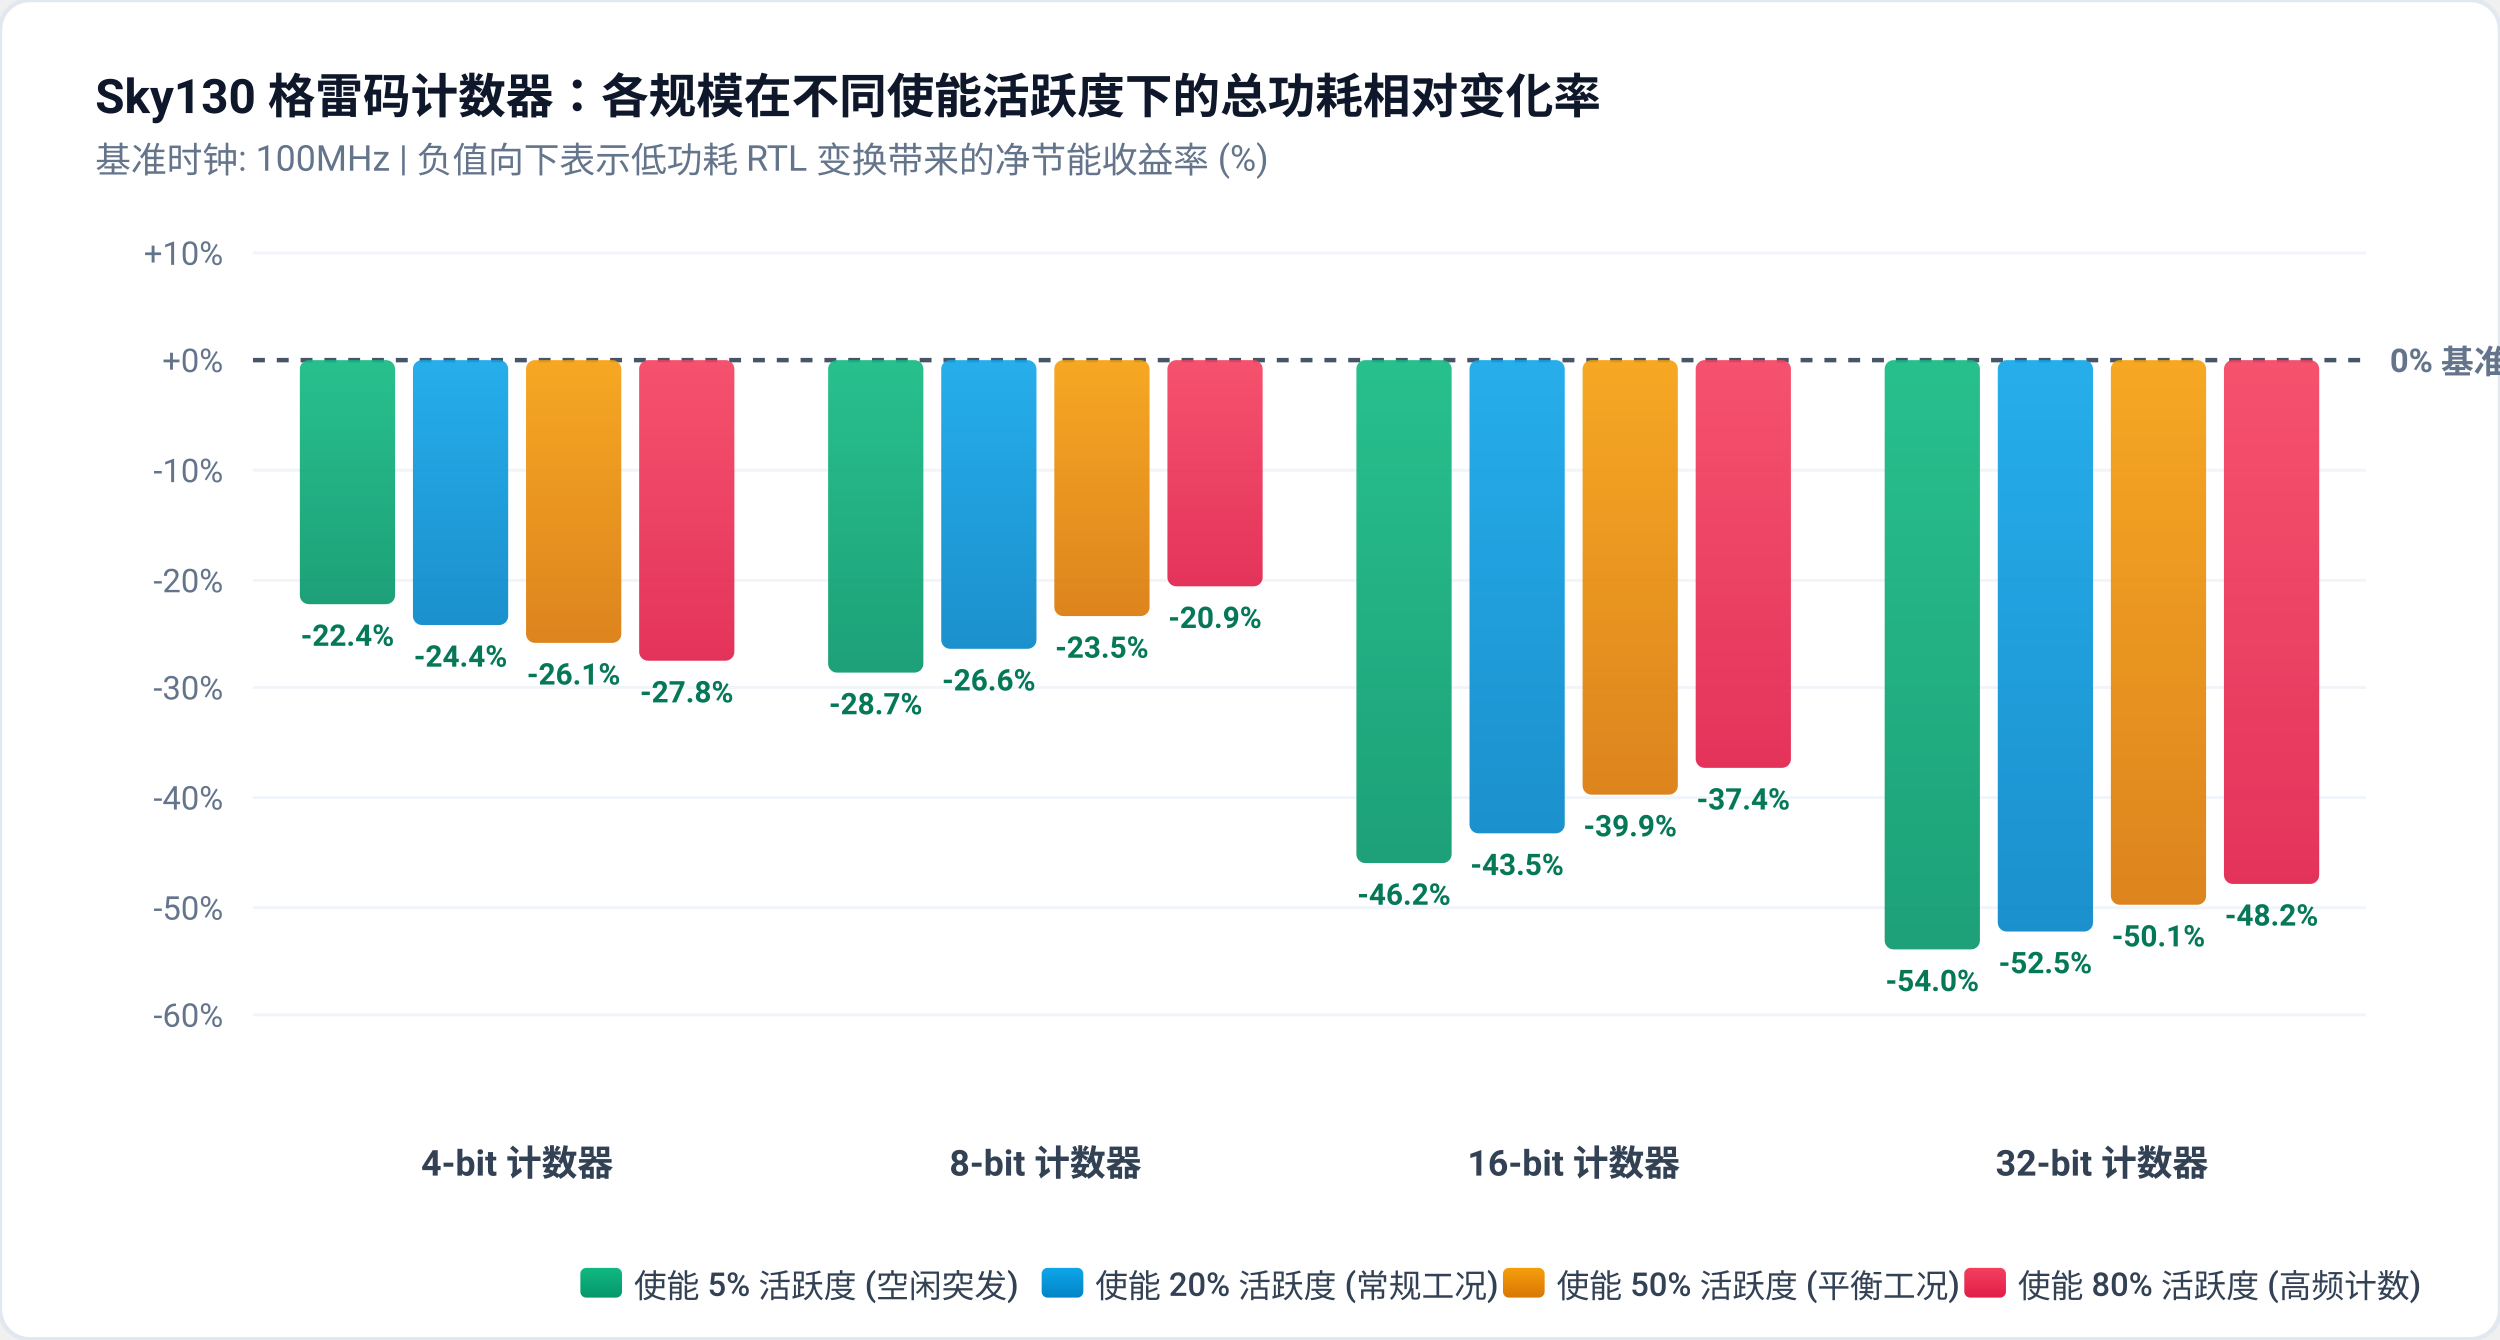
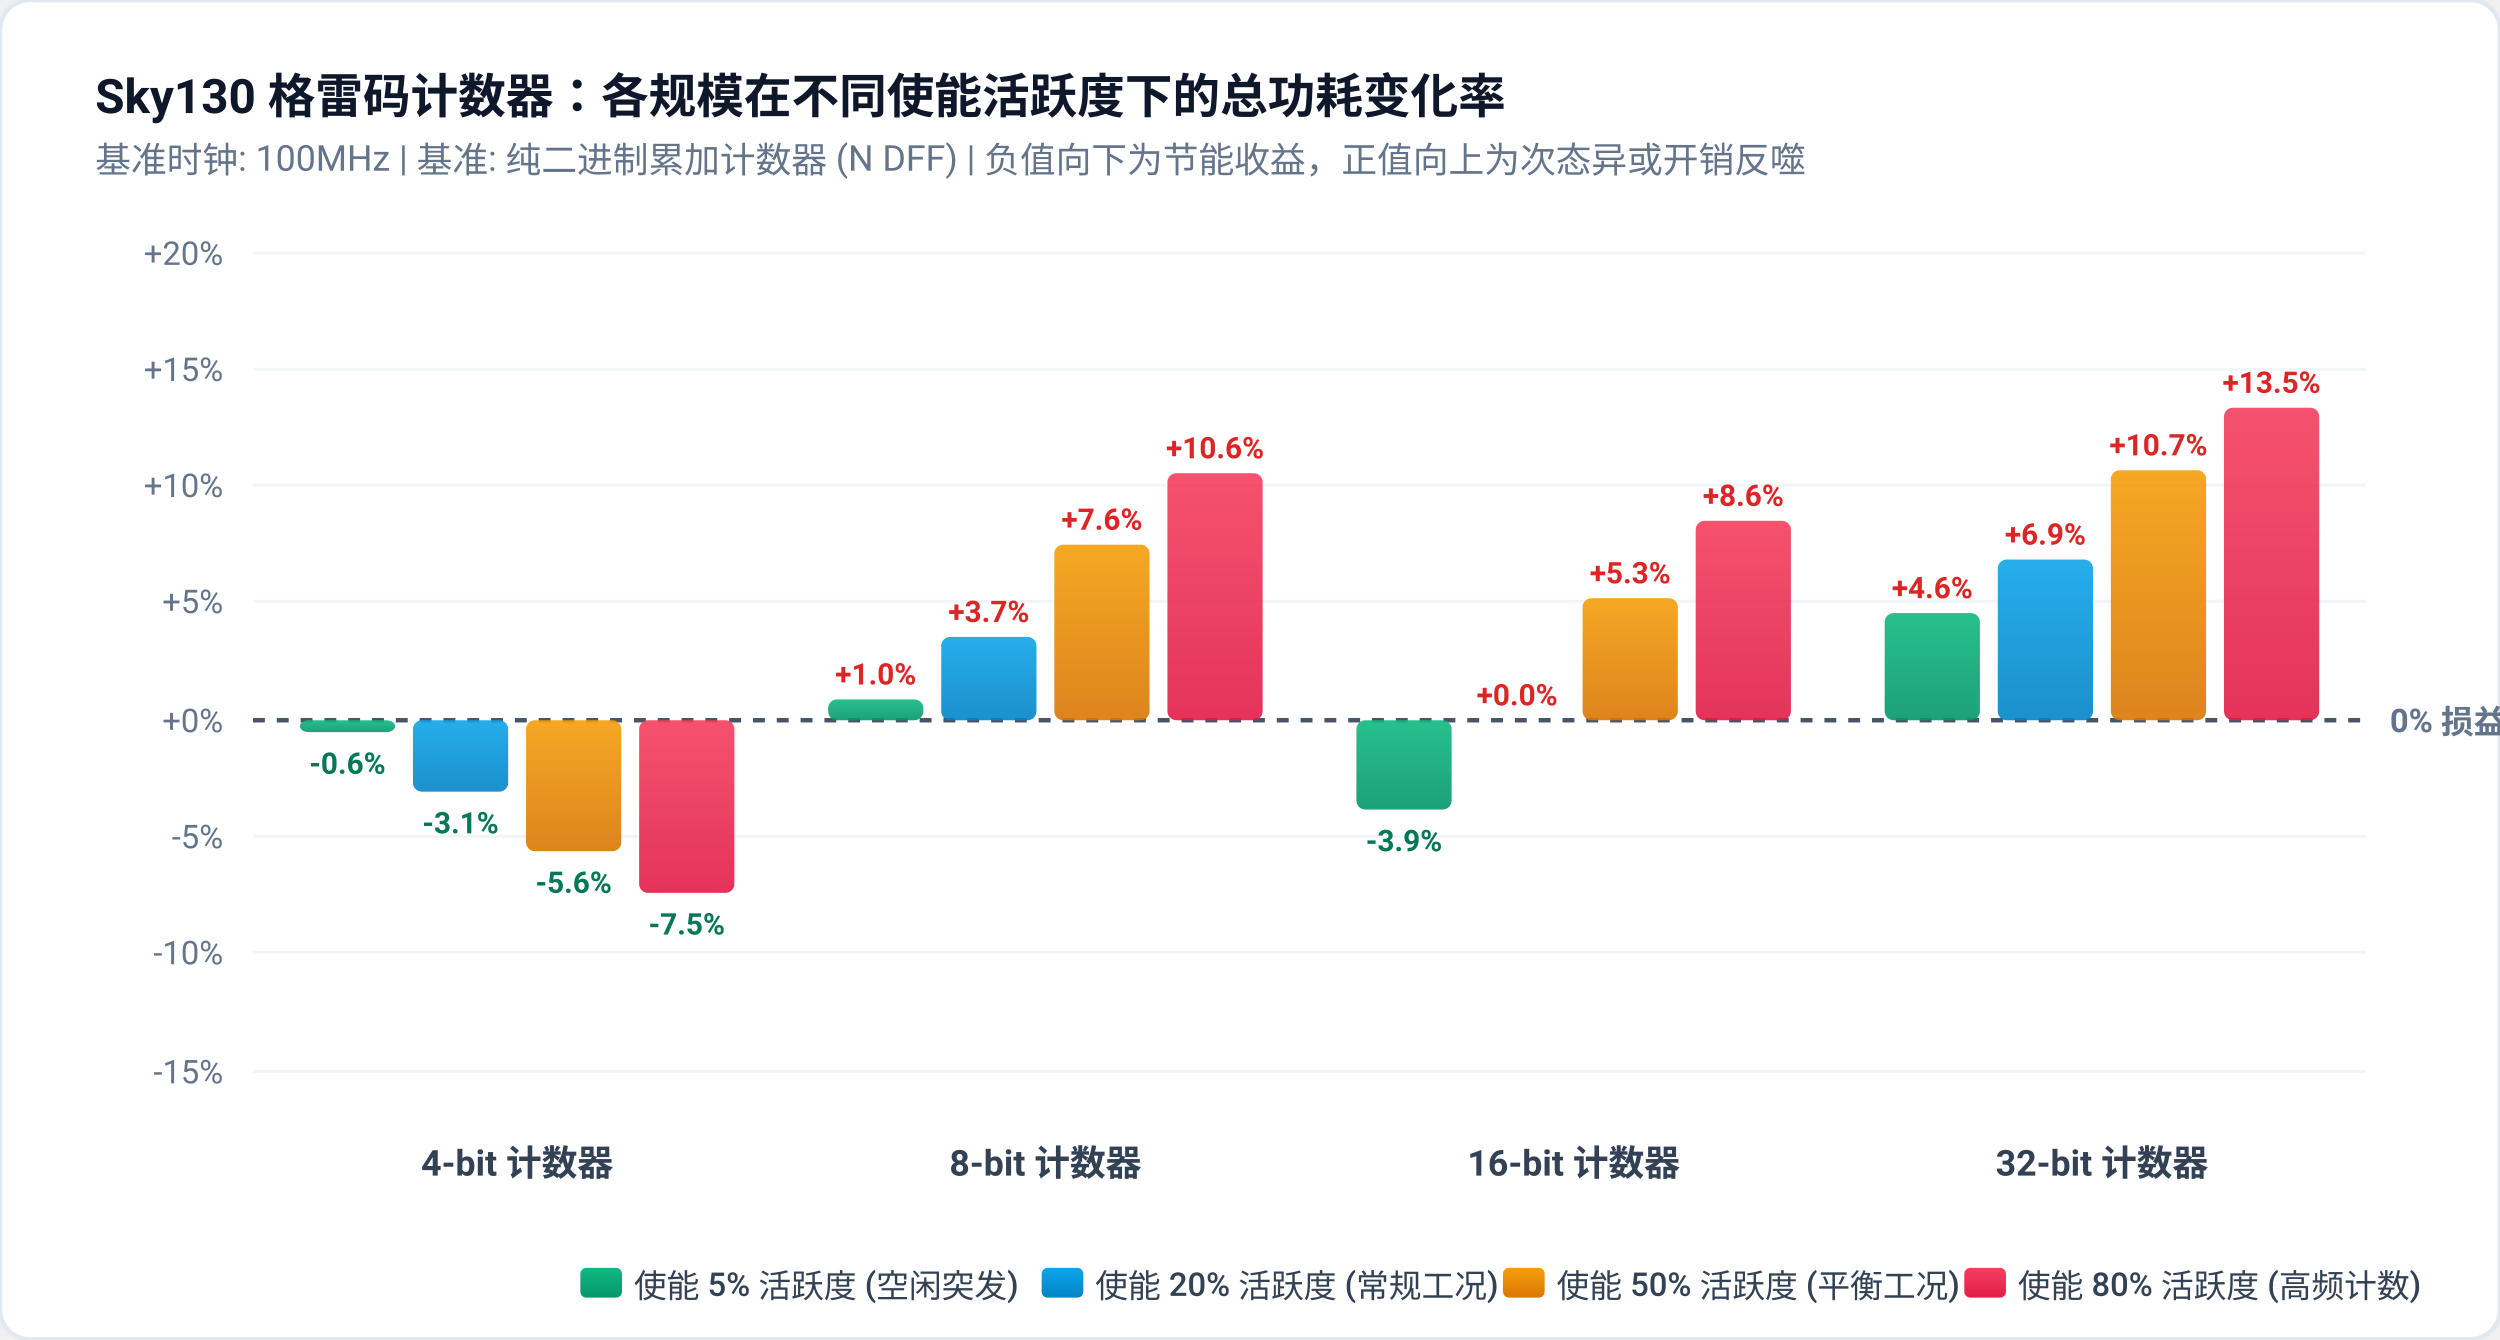
<svg xmlns="http://www.w3.org/2000/svg" viewBox="0 0 840 450" width="840" height="450">
  <defs>
    <style>
    .title { font-family: -apple-system, BlinkMacSystemFont, "Segoe UI", Roboto, Helvetica, Arial, sans-serif; font-size: 16px; font-weight: 700; fill: #0f172a; }
    .subtitle { font-family: -apple-system, BlinkMacSystemFont, "Segoe UI", Roboto, Helvetica, Arial, sans-serif; font-size: 12px; fill: #64748b; }
    .axis-label { font-family: -apple-system, BlinkMacSystemFont, "Segoe UI", Roboto, Helvetica, Arial, sans-serif; font-size: 12px; font-weight: 600; fill: #334155; }
    .tick-label { font-family: -apple-system, BlinkMacSystemFont, "Segoe UI", Roboto, Helvetica, Arial, sans-serif; font-size: 11px; fill: #64748b; }
    .data-label { font-family: -apple-system, BlinkMacSystemFont, "Segoe UI", Roboto, Helvetica, Arial, sans-serif; font-size: 10px; font-weight: 700; }
    .legend-text { font-family: -apple-system, BlinkMacSystemFont, "Segoe UI", Roboto, Helvetica, Arial, sans-serif; font-size: 11px; font-weight: 500; fill: #334155; }
    .grid-line { stroke: #f1f5f9; stroke-width: 1; }
    .zero-line { stroke: #475569; stroke-width: 1.5; stroke-dasharray: 4,4; }
    .axis-line { stroke: #cbd5e1; stroke-width: 1.5; }
  </style>
    <linearGradient id="grad-green" x1="0" y1="0" x2="0" y2="1">
      <stop offset="0%" stop-color="#10b981" />
      <stop offset="100%" stop-color="#059669" />
    </linearGradient>
    <linearGradient id="grad-blue" x1="0" y1="0" x2="0" y2="1">
      <stop offset="0%" stop-color="#0ea5e9" />
      <stop offset="100%" stop-color="#0284c7" />
    </linearGradient>
    <linearGradient id="grad-amber" x1="0" y1="0" x2="0" y2="1">
      <stop offset="0%" stop-color="#f59e0b" />
      <stop offset="100%" stop-color="#d97706" />
    </linearGradient>
    <linearGradient id="grad-red" x1="0" y1="0" x2="0" y2="1">
      <stop offset="0%" stop-color="#f43f5e" />
      <stop offset="100%" stop-color="#e11d48" />
    </linearGradient>
  </defs>
  <rect width="840" height="450" rx="10" fill="#ffffff" stroke="#e2e8f0" stroke-width="1.5" />
-   <text x="32" y="38" class="title">Sky130 格雷码计数器：各规模在不同使能活跃度下的总功耗相对变化率</text>
-   <text x="32" y="58" class="subtitle">基准时钟: 100MHz | 负值向下表示低功耗 RTL 变换带来的净节能收益率 (%)</text>
-   <line x1="85" y1="341" x2="795" y2="341" class="grid-line" />
-   <text x="75" y="345" text-anchor="end" class="tick-label">-60%</text>
-   <line x1="85" y1="305" x2="795" y2="305" class="grid-line" />
-   <text x="75" y="309" text-anchor="end" class="tick-label">-50%</text>
-   <line x1="85" y1="268" x2="795" y2="268" class="grid-line" />
-   <text x="75" y="272" text-anchor="end" class="tick-label">-40%</text>
-   <line x1="85" y1="231" x2="795" y2="231" class="grid-line" />
-   <text x="75" y="235" text-anchor="end" class="tick-label">-30%</text>
-   <line x1="85" y1="195" x2="795" y2="195" class="grid-line" />
-   <text x="75" y="199" text-anchor="end" class="tick-label">-20%</text>
-   <line x1="85" y1="158" x2="795" y2="158" class="grid-line" />
-   <text x="75" y="162" text-anchor="end" class="tick-label">-10%</text>
-   <line x1="85" y1="121" x2="795" y2="121" class="zero-line" />
-   <text x="803" y="125" class="tick-label" fill="#475569" font-weight="600">0% 基准线</text>
-   <text x="75" y="125" text-anchor="end" class="tick-label">+0%</text>
+   <text x="32" y="38" class="title">Sky130 格雷码计数器：各规模在不同使能活跃度下的总功耗变化率</text>
+   <text x="32" y="58" class="subtitle">基准时钟: 100MHz | 基准: 纯二进制累加计数器 (N DFF) | 负值向下为节能收益，正值向上为次态异或开销反噬</text>
+   <line x1="85" y1="360" x2="795" y2="360" class="grid-line" />
+   <text x="75" y="364" text-anchor="end" class="tick-label">-15%</text>
+   <line x1="85" y1="320" x2="795" y2="320" class="grid-line" />
+   <text x="75" y="324" text-anchor="end" class="tick-label">-10%</text>
+   <line x1="85" y1="281" x2="795" y2="281" class="grid-line" />
+   <text x="75" y="285" text-anchor="end" class="tick-label">-5%</text>
+   <line x1="85" y1="242" x2="795" y2="242" class="zero-line" />
+   <text x="803" y="246" class="tick-label" fill="#475569" font-weight="600">0% 损益平衡线</text>
+   <text x="75" y="246" text-anchor="end" class="tick-label">+0%</text>
+   <line x1="85" y1="202" x2="795" y2="202" class="grid-line" />
+   <text x="75" y="206" text-anchor="end" class="tick-label">+5%</text>
+   <line x1="85" y1="163" x2="795" y2="163" class="grid-line" />
+   <text x="75" y="167" text-anchor="end" class="tick-label">+10%</text>
+   <line x1="85" y1="124" x2="795" y2="124" class="grid-line" />
+   <text x="75" y="128" text-anchor="end" class="tick-label">+15%</text>
  <line x1="85" y1="85" x2="795" y2="85" class="grid-line" />
-   <text x="75" y="89" text-anchor="end" class="tick-label">+10%</text>
-   <rect x="100.75" y="121" width="32" height="82" fill="url(#grad-green)" rx="3" opacity="0.9" />
-   <text x="116.75" y="217" text-anchor="middle" class="data-label" fill="#047857">-22.4%</text>
-   <rect x="138.75" y="121" width="32" height="89" fill="url(#grad-blue)" rx="3" opacity="0.9" />
-   <text x="154.75" y="224" text-anchor="middle" class="data-label" fill="#047857">-24.4%</text>
-   <rect x="176.75" y="121" width="32" height="95" fill="url(#grad-amber)" rx="3" opacity="0.9" />
-   <text x="192.75" y="230" text-anchor="middle" class="data-label" fill="#047857">-26.1%</text>
-   <rect x="214.75" y="121" width="32" height="101" fill="url(#grad-red)" rx="3" opacity="0.9" />
-   <text x="230.75" y="236" text-anchor="middle" class="data-label" fill="#047857">-27.8%</text>
+   <text x="75" y="89" text-anchor="end" class="tick-label">+20%</text>
+   <rect x="100.75" y="242" width="32" height="4" fill="url(#grad-green)" rx="3" opacity="0.9" />
+   <text x="116.75" y="260" text-anchor="middle" class="data-label" fill="#047857">-0.6%</text>
+   <rect x="138.75" y="242" width="32" height="24" fill="url(#grad-blue)" rx="3" opacity="0.9" />
+   <text x="154.75" y="280" text-anchor="middle" class="data-label" fill="#047857">-3.1%</text>
+   <rect x="176.75" y="242" width="32" height="44" fill="url(#grad-amber)" rx="3" opacity="0.9" />
+   <text x="192.75" y="300" text-anchor="middle" class="data-label" fill="#047857">-5.6%</text>
+   <rect x="214.75" y="242" width="32" height="58" fill="url(#grad-red)" rx="3" opacity="0.9" />
+   <text x="230.75" y="314" text-anchor="middle" class="data-label" fill="#047857">-7.5%</text>
  <text x="173.75" y="395" text-anchor="middle" class="axis-label">4-bit 计数器</text>
-   <rect x="278.25" y="121" width="32" height="105" fill="url(#grad-green)" rx="3" opacity="0.9" />
-   <text x="294.25" y="240" text-anchor="middle" class="data-label" fill="#047857">-28.7%</text>
-   <rect x="316.25" y="121" width="32" height="97" fill="url(#grad-blue)" rx="3" opacity="0.9" />
-   <text x="332.25" y="232" text-anchor="middle" class="data-label" fill="#047857">-26.6%</text>
-   <rect x="354.25" y="121" width="32" height="86" fill="url(#grad-amber)" rx="3" opacity="0.9" />
-   <text x="370.25" y="221" text-anchor="middle" class="data-label" fill="#047857">-23.5%</text>
-   <rect x="392.25" y="121" width="32" height="76" fill="url(#grad-red)" rx="3" opacity="0.9" />
-   <text x="408.25" y="211" text-anchor="middle" class="data-label" fill="#047857">-20.9%</text>
+   <rect x="278.25" y="235" width="32" height="7" fill="url(#grad-green)" rx="3" opacity="0.9" />
+   <text x="294.25" y="230" text-anchor="middle" class="data-label" fill="#dc2626">+1.0%</text>
+   <rect x="316.25" y="214" width="32" height="28" fill="url(#grad-blue)" rx="3" opacity="0.9" />
+   <text x="332.25" y="209" text-anchor="middle" class="data-label" fill="#dc2626">+3.7%</text>
+   <rect x="354.25" y="183" width="32" height="59" fill="url(#grad-amber)" rx="3" opacity="0.9" />
+   <text x="370.25" y="178" text-anchor="middle" class="data-label" fill="#dc2626">+7.6%</text>
+   <rect x="392.25" y="159" width="32" height="83" fill="url(#grad-red)" rx="3" opacity="0.9" />
+   <text x="408.25" y="154" text-anchor="middle" class="data-label" fill="#dc2626">+10.6%</text>
  <text x="351.25" y="395" text-anchor="middle" class="axis-label">8-bit 计数器</text>
-   <rect x="455.75" y="121" width="32" height="169" fill="url(#grad-green)" rx="3" opacity="0.9" />
-   <text x="471.75" y="304" text-anchor="middle" class="data-label" fill="#047857">-46.2%</text>
-   <rect x="493.75" y="121" width="32" height="159" fill="url(#grad-blue)" rx="3" opacity="0.9" />
-   <text x="509.75" y="294" text-anchor="middle" class="data-label" fill="#047857">-43.5%</text>
-   <rect x="531.75" y="121" width="32" height="146" fill="url(#grad-amber)" rx="3" opacity="0.9" />
-   <text x="547.75" y="281" text-anchor="middle" class="data-label" fill="#047857">-39.9%</text>
-   <rect x="569.75" y="121" width="32" height="137" fill="url(#grad-red)" rx="3" opacity="0.9" />
-   <text x="585.75" y="272" text-anchor="middle" class="data-label" fill="#047857">-37.4%</text>
+   <rect x="455.75" y="242" width="32" height="30" fill="url(#grad-green)" rx="3" opacity="0.9" />
+   <text x="471.75" y="286" text-anchor="middle" class="data-label" fill="#047857">-3.9%</text>
+   <rect x="493.75" y="242" width="32" height="0" fill="url(#grad-blue)" rx="3" opacity="0.9" />
+   <text x="509.75" y="237" text-anchor="middle" class="data-label" fill="#dc2626">+0.0%</text>
+   <rect x="531.75" y="201" width="32" height="41" fill="url(#grad-amber)" rx="3" opacity="0.9" />
+   <text x="547.75" y="196" text-anchor="middle" class="data-label" fill="#dc2626">+5.3%</text>
+   <rect x="569.75" y="175" width="32" height="67" fill="url(#grad-red)" rx="3" opacity="0.9" />
+   <text x="585.75" y="170" text-anchor="middle" class="data-label" fill="#dc2626">+8.6%</text>
  <text x="528.75" y="395" text-anchor="middle" class="axis-label">16-bit 计数器</text>
-   <rect x="633.25" y="121" width="32" height="198" fill="url(#grad-green)" rx="3" opacity="0.9" />
-   <text x="649.25" y="333" text-anchor="middle" class="data-label" fill="#047857">-54.0%</text>
-   <rect x="671.25" y="121" width="32" height="192" fill="url(#grad-blue)" rx="3" opacity="0.9" />
-   <text x="687.25" y="327" text-anchor="middle" class="data-label" fill="#047857">-52.5%</text>
-   <rect x="709.25" y="121" width="32" height="183" fill="url(#grad-amber)" rx="3" opacity="0.9" />
-   <text x="725.25" y="318" text-anchor="middle" class="data-label" fill="#047857">-50.1%</text>
-   <rect x="747.25" y="121" width="32" height="176" fill="url(#grad-red)" rx="3" opacity="0.9" />
-   <text x="763.25" y="311" text-anchor="middle" class="data-label" fill="#047857">-48.2%</text>
+   <rect x="633.25" y="206" width="32" height="36" fill="url(#grad-green)" rx="3" opacity="0.9" />
+   <text x="649.25" y="201" text-anchor="middle" class="data-label" fill="#dc2626">+4.6%</text>
+   <rect x="671.25" y="188" width="32" height="54" fill="url(#grad-blue)" rx="3" opacity="0.9" />
+   <text x="687.25" y="183" text-anchor="middle" class="data-label" fill="#dc2626">+6.9%</text>
+   <rect x="709.25" y="158" width="32" height="84" fill="url(#grad-amber)" rx="3" opacity="0.9" />
+   <text x="725.25" y="153" text-anchor="middle" class="data-label" fill="#dc2626">+10.7%</text>
+   <rect x="747.25" y="137" width="32" height="105" fill="url(#grad-red)" rx="3" opacity="0.9" />
+   <text x="763.25" y="132" text-anchor="middle" class="data-label" fill="#dc2626">+13.5%</text>
  <text x="706.25" y="395" text-anchor="middle" class="axis-label">32-bit 计数器</text>
  <rect x="195" y="426" width="14" height="10" rx="2" fill="url(#grad-green)" />
  <text x="213" y="436" class="legend-text">使能 5% 活跃度 (空闲突发)</text>
  <rect x="350" y="426" width="14" height="10" rx="2" fill="url(#grad-blue)" />
  <text x="368" y="436" class="legend-text">使能 20% 活跃度 (常规工况)</text>
  <rect x="505" y="426" width="14" height="10" rx="2" fill="url(#grad-amber)" />
  <text x="523" y="436" class="legend-text">使能 50% 活跃度 (平衡工况)</text>
  <rect x="660" y="426" width="14" height="10" rx="2" fill="url(#grad-red)" />
  <text x="678" y="436" class="legend-text">使能 80% 活跃度 (高频计数)</text>
</svg>
